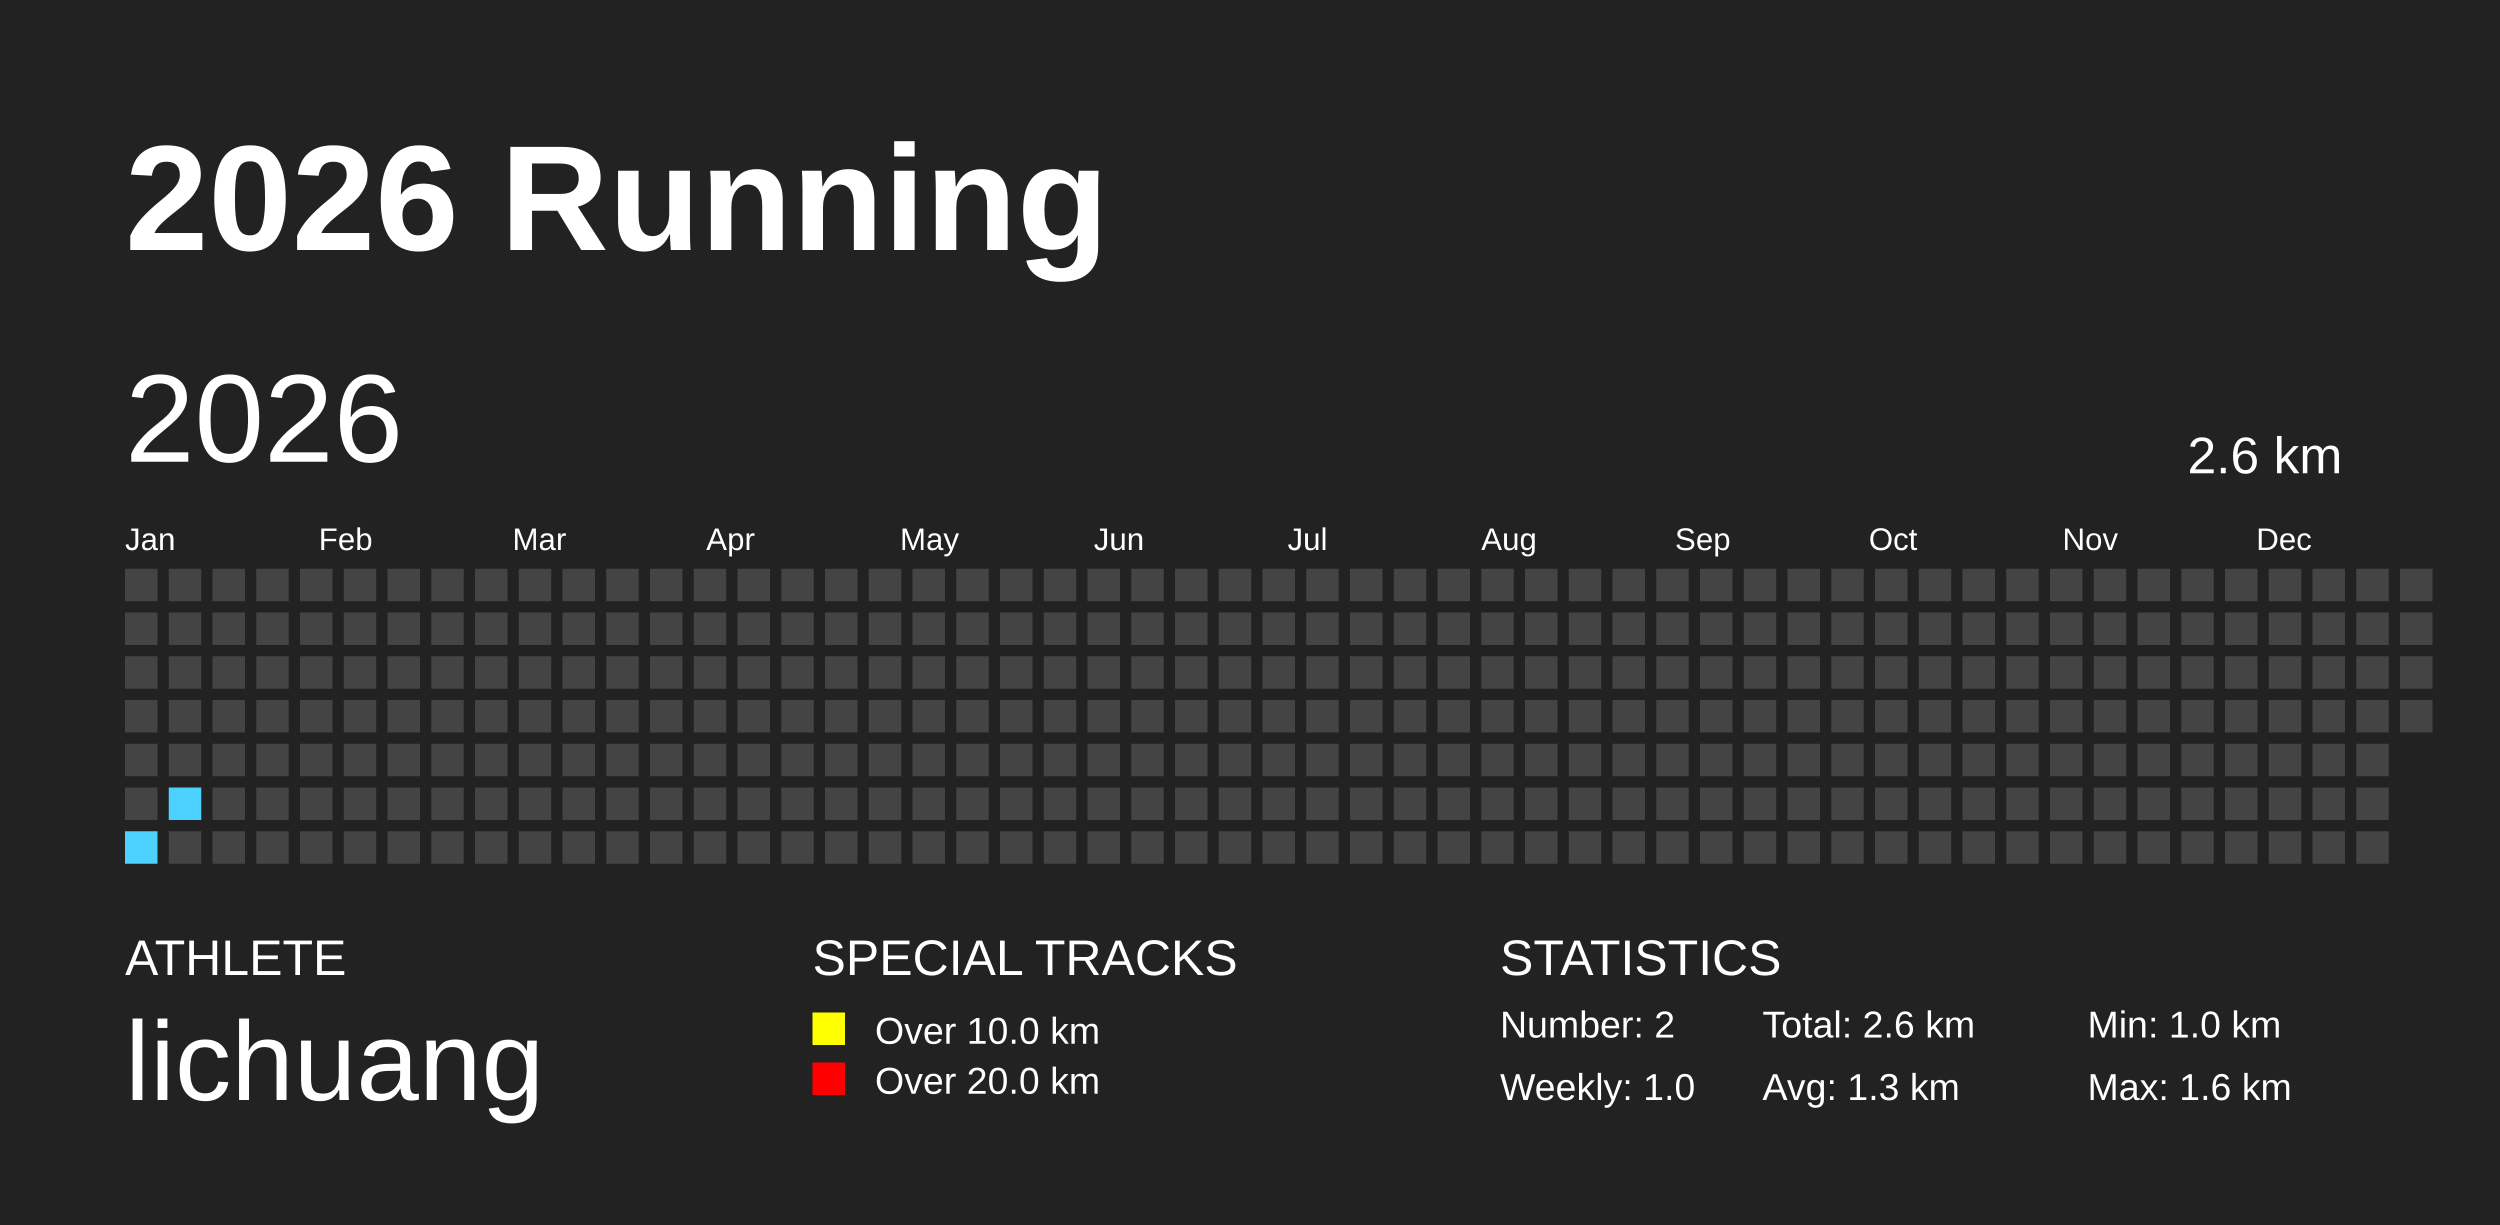
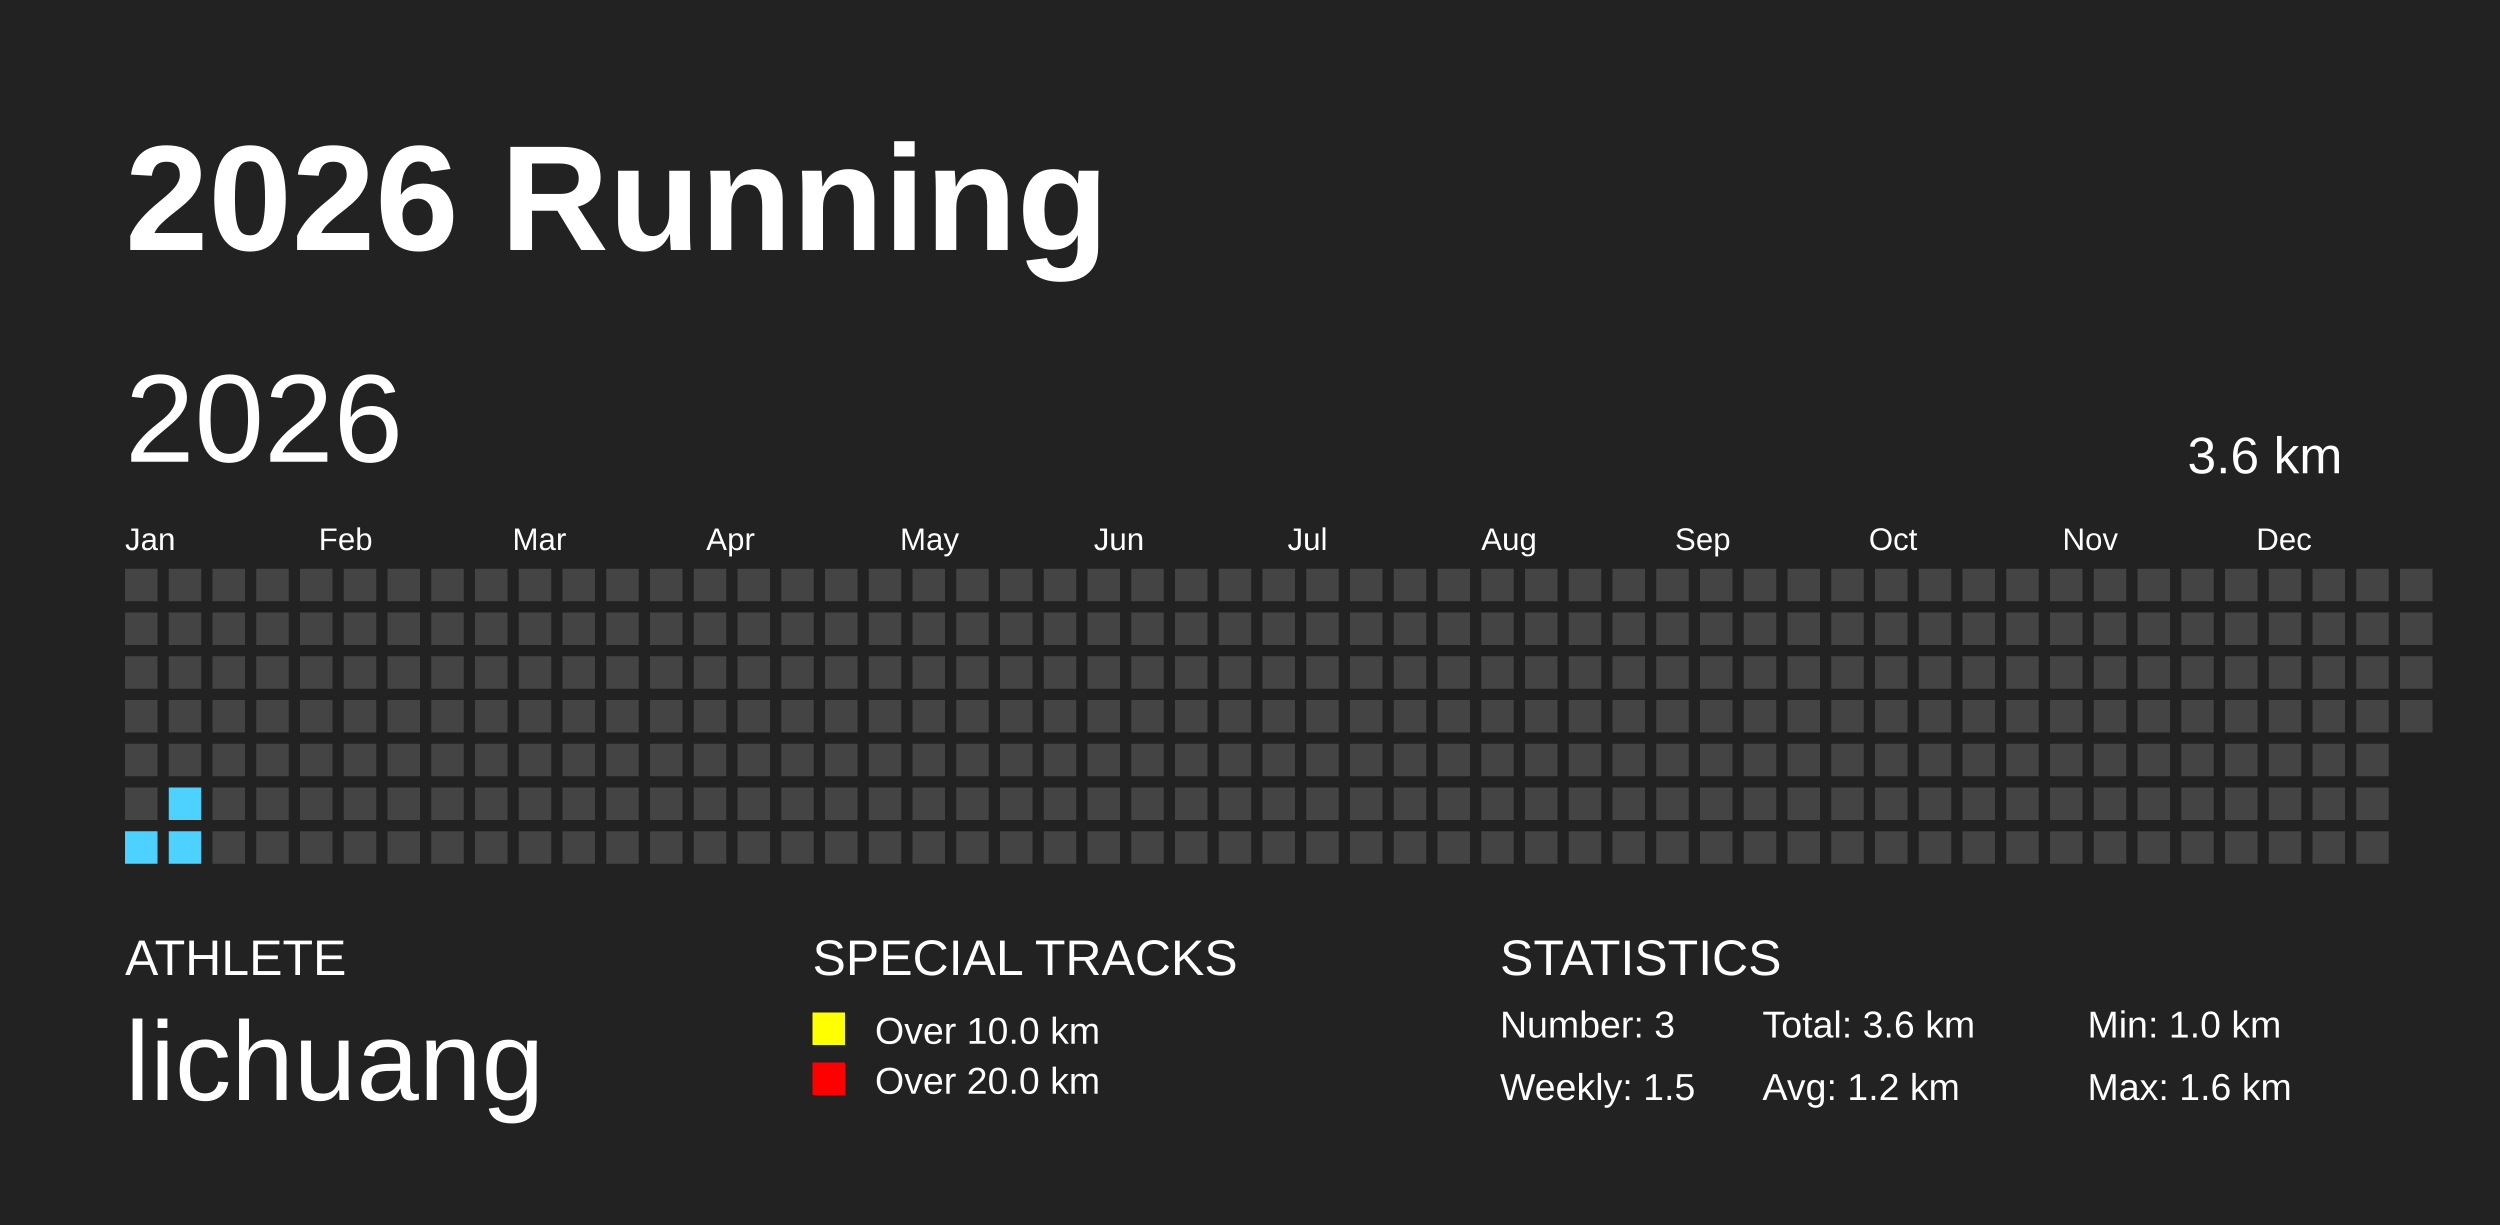
<svg xmlns="http://www.w3.org/2000/svg" baseProfile="full" height="98mm" version="1.1" viewBox="0,0,200,98" width="200mm">
  <defs />
  <rect fill="#222222" height="98" width="200" x="0" y="0" />
  <text fill="#FFFFFF" style="font-size:12px; font-family:Arial; font-weight:bold;" x="10" y="20">2026 Running</text>
  <text fill="#FFFFFF" style="font-size:4px; font-family:Arial" x="10" y="78">ATHLETE</text>
  <text fill="#FFFFFF" style="font-size:9px; font-family:Arial" x="10" y="88">lichuang</text>
  <text fill="#FFFFFF" style="font-size:4px; font-family:Arial" x="65" y="78">SPECIAL TRACKS</text>
  <rect fill="yellow" height="2.6" width="2.6" x="65" y="81" />
  <text fill="#FFFFFF" style="font-size:3px; font-family:Arial" x="70" y="83.5">Over 10.0 km</text>
  <rect fill="red" height="2.6" width="2.6" x="65" y="85" />
  <text fill="#FFFFFF" style="font-size:3px; font-family:Arial" x="70" y="87.5">Over 20.0 km</text>
  <text fill="#FFFFFF" style="font-size:4px; font-family:Arial" x="120" y="78">STATISTICS</text>
-   <text fill="#FFFFFF" style="font-size:3px; font-family:Arial" x="120" y="83">Number: 2</text>
-   <text fill="#FFFFFF" style="font-size:3px; font-family:Arial" x="120" y="88">Weekly: 1.0</text>
-   <text fill="#FFFFFF" style="font-size:3px; font-family:Arial" x="141" y="83">Total: 2.6 km</text>
-   <text fill="#FFFFFF" style="font-size:3px; font-family:Arial" x="141" y="88">Avg: 1.3 km</text>
+   <text fill="#FFFFFF" style="font-size:3px; font-family:Arial" x="120" y="83">Number: 3</text>
+   <text fill="#FFFFFF" style="font-size:3px; font-family:Arial" x="120" y="88">Weekly: 1.5</text>
+   <text fill="#FFFFFF" style="font-size:3px; font-family:Arial" x="141" y="83">Total: 3.6 km</text>
+   <text fill="#FFFFFF" style="font-size:3px; font-family:Arial" x="141" y="88">Avg: 1.2 km</text>
  <text fill="#FFFFFF" style="font-size:3px; font-family:Arial" x="167" y="83">Min: 1.0 km</text>
  <text fill="#FFFFFF" style="font-size:3px; font-family:Arial" x="167" y="88">Max: 1.6 km</text>
  <text dominant-baseline="hanging" fill="#FFFFFF" style="font-size:10.0px; font-family:Arial;" x="10" y="30">2026</text>
-   <text dominant-baseline="hanging" fill="#FFFFFF" style="font-size:4.125px; font-family:Arial;" x="175" y="35">2.6 km</text>
+   <text dominant-baseline="hanging" fill="#FFFFFF" style="font-size:4.125px; font-family:Arial;" x="175" y="35">3.6 km</text>
  <text fill="#FFFFFF" style="font-size:2.5px; font-family:Arial" x="10.0" y="44">Jan</text>
  <text fill="#FFFFFF" style="font-size:2.5px; font-family:Arial" x="25.5" y="44">Feb</text>
  <text fill="#FFFFFF" style="font-size:2.5px; font-family:Arial" x="41.0" y="44">Mar</text>
  <text fill="#FFFFFF" style="font-size:2.5px; font-family:Arial" x="56.5" y="44">Apr</text>
  <text fill="#FFFFFF" style="font-size:2.5px; font-family:Arial" x="72.0" y="44">May</text>
  <text fill="#FFFFFF" style="font-size:2.5px; font-family:Arial" x="87.5" y="44">Jun</text>
  <text fill="#FFFFFF" style="font-size:2.5px; font-family:Arial" x="103.0" y="44">Jul</text>
  <text fill="#FFFFFF" style="font-size:2.5px; font-family:Arial" x="118.5" y="44">Aug</text>
  <text fill="#FFFFFF" style="font-size:2.5px; font-family:Arial" x="134.0" y="44">Sep</text>
  <text fill="#FFFFFF" style="font-size:2.5px; font-family:Arial" x="149.5" y="44">Oct</text>
  <text fill="#FFFFFF" style="font-size:2.5px; font-family:Arial" x="165.0" y="44">Nov</text>
  <text fill="#FFFFFF" style="font-size:2.5px; font-family:Arial" x="180.5" y="44">Dec</text>
  <rect fill="#444444" height="2.6" width="2.6" x="10.0" y="45.5" />
  <rect fill="#444444" height="2.6" width="2.6" x="10.0" y="49.0" />
  <rect fill="#444444" height="2.6" width="2.6" x="10.0" y="52.5" />
  <rect fill="#444444" height="2.6" width="2.6" x="10.0" y="56.0" />
  <rect fill="#444444" height="2.6" width="2.6" x="10.0" y="59.5" />
  <rect fill="#444444" height="2.6" width="2.6" x="10.0" y="63.0" />
  <rect fill="#4dd2ff" height="2.6" width="2.6" x="10.0" y="66.5" />
  <rect fill="#444444" height="2.6" width="2.6" x="13.5" y="45.5" />
  <rect fill="#444444" height="2.6" width="2.6" x="13.5" y="49.0" />
  <rect fill="#444444" height="2.6" width="2.6" x="13.5" y="52.5" />
  <rect fill="#444444" height="2.6" width="2.6" x="13.5" y="56.0" />
  <rect fill="#444444" height="2.6" width="2.6" x="13.5" y="59.5" />
  <rect fill="#4dd2ff" height="2.6" width="2.6" x="13.5" y="63.0" />
-   <rect fill="#444444" height="2.6" width="2.6" x="13.5" y="66.5" />
+   <rect fill="#4dd2ff" height="2.6" width="2.6" x="13.5" y="66.5" />
  <rect fill="#444444" height="2.6" width="2.6" x="17.0" y="45.5" />
  <rect fill="#444444" height="2.6" width="2.6" x="17.0" y="49.0" />
  <rect fill="#444444" height="2.6" width="2.6" x="17.0" y="52.5" />
  <rect fill="#444444" height="2.6" width="2.6" x="17.0" y="56.0" />
  <rect fill="#444444" height="2.6" width="2.6" x="17.0" y="59.5" />
  <rect fill="#444444" height="2.6" width="2.6" x="17.0" y="63.0" />
  <rect fill="#444444" height="2.6" width="2.6" x="17.0" y="66.5" />
  <rect fill="#444444" height="2.6" width="2.6" x="20.5" y="45.5" />
  <rect fill="#444444" height="2.6" width="2.6" x="20.5" y="49.0" />
  <rect fill="#444444" height="2.6" width="2.6" x="20.5" y="52.5" />
  <rect fill="#444444" height="2.6" width="2.6" x="20.5" y="56.0" />
  <rect fill="#444444" height="2.6" width="2.6" x="20.5" y="59.5" />
  <rect fill="#444444" height="2.6" width="2.6" x="20.5" y="63.0" />
  <rect fill="#444444" height="2.6" width="2.6" x="20.5" y="66.5" />
  <rect fill="#444444" height="2.6" width="2.6" x="24.0" y="45.5" />
  <rect fill="#444444" height="2.6" width="2.6" x="24.0" y="49.0" />
  <rect fill="#444444" height="2.6" width="2.6" x="24.0" y="52.5" />
  <rect fill="#444444" height="2.6" width="2.6" x="24.0" y="56.0" />
  <rect fill="#444444" height="2.6" width="2.6" x="24.0" y="59.5" />
  <rect fill="#444444" height="2.6" width="2.6" x="24.0" y="63.0" />
  <rect fill="#444444" height="2.6" width="2.6" x="24.0" y="66.5" />
  <rect fill="#444444" height="2.6" width="2.6" x="27.5" y="45.5" />
  <rect fill="#444444" height="2.6" width="2.6" x="27.5" y="49.0" />
  <rect fill="#444444" height="2.6" width="2.6" x="27.5" y="52.5" />
  <rect fill="#444444" height="2.6" width="2.6" x="27.5" y="56.0" />
  <rect fill="#444444" height="2.6" width="2.6" x="27.5" y="59.5" />
  <rect fill="#444444" height="2.6" width="2.6" x="27.5" y="63.0" />
  <rect fill="#444444" height="2.6" width="2.6" x="27.5" y="66.5" />
  <rect fill="#444444" height="2.6" width="2.6" x="31.0" y="45.5" />
  <rect fill="#444444" height="2.6" width="2.6" x="31.0" y="49.0" />
  <rect fill="#444444" height="2.6" width="2.6" x="31.0" y="52.5" />
  <rect fill="#444444" height="2.6" width="2.6" x="31.0" y="56.0" />
  <rect fill="#444444" height="2.6" width="2.6" x="31.0" y="59.5" />
  <rect fill="#444444" height="2.6" width="2.6" x="31.0" y="63.0" />
  <rect fill="#444444" height="2.6" width="2.6" x="31.0" y="66.5" />
  <rect fill="#444444" height="2.6" width="2.6" x="34.5" y="45.5" />
  <rect fill="#444444" height="2.6" width="2.6" x="34.5" y="49.0" />
  <rect fill="#444444" height="2.6" width="2.6" x="34.5" y="52.5" />
  <rect fill="#444444" height="2.6" width="2.6" x="34.5" y="56.0" />
  <rect fill="#444444" height="2.6" width="2.6" x="34.5" y="59.5" />
  <rect fill="#444444" height="2.6" width="2.6" x="34.5" y="63.0" />
  <rect fill="#444444" height="2.6" width="2.6" x="34.5" y="66.5" />
  <rect fill="#444444" height="2.6" width="2.6" x="38.0" y="45.5" />
  <rect fill="#444444" height="2.6" width="2.6" x="38.0" y="49.0" />
  <rect fill="#444444" height="2.6" width="2.6" x="38.0" y="52.5" />
  <rect fill="#444444" height="2.6" width="2.6" x="38.0" y="56.0" />
  <rect fill="#444444" height="2.6" width="2.6" x="38.0" y="59.5" />
  <rect fill="#444444" height="2.6" width="2.6" x="38.0" y="63.0" />
  <rect fill="#444444" height="2.6" width="2.6" x="38.0" y="66.5" />
  <rect fill="#444444" height="2.6" width="2.6" x="41.5" y="45.5" />
  <rect fill="#444444" height="2.6" width="2.6" x="41.5" y="49.0" />
  <rect fill="#444444" height="2.6" width="2.6" x="41.5" y="52.5" />
  <rect fill="#444444" height="2.6" width="2.6" x="41.5" y="56.0" />
  <rect fill="#444444" height="2.6" width="2.6" x="41.5" y="59.5" />
  <rect fill="#444444" height="2.6" width="2.6" x="41.5" y="63.0" />
  <rect fill="#444444" height="2.6" width="2.6" x="41.5" y="66.5" />
  <rect fill="#444444" height="2.6" width="2.6" x="45.0" y="45.5" />
  <rect fill="#444444" height="2.6" width="2.6" x="45.0" y="49.0" />
  <rect fill="#444444" height="2.6" width="2.6" x="45.0" y="52.5" />
  <rect fill="#444444" height="2.6" width="2.6" x="45.0" y="56.0" />
  <rect fill="#444444" height="2.6" width="2.6" x="45.0" y="59.5" />
  <rect fill="#444444" height="2.6" width="2.6" x="45.0" y="63.0" />
  <rect fill="#444444" height="2.6" width="2.6" x="45.0" y="66.5" />
  <rect fill="#444444" height="2.6" width="2.6" x="48.5" y="45.5" />
  <rect fill="#444444" height="2.6" width="2.6" x="48.5" y="49.0" />
  <rect fill="#444444" height="2.6" width="2.6" x="48.5" y="52.5" />
  <rect fill="#444444" height="2.6" width="2.6" x="48.5" y="56.0" />
  <rect fill="#444444" height="2.6" width="2.6" x="48.5" y="59.5" />
  <rect fill="#444444" height="2.6" width="2.6" x="48.5" y="63.0" />
  <rect fill="#444444" height="2.6" width="2.6" x="48.5" y="66.5" />
  <rect fill="#444444" height="2.6" width="2.6" x="52.0" y="45.5" />
  <rect fill="#444444" height="2.6" width="2.6" x="52.0" y="49.0" />
  <rect fill="#444444" height="2.6" width="2.6" x="52.0" y="52.5" />
  <rect fill="#444444" height="2.6" width="2.6" x="52.0" y="56.0" />
  <rect fill="#444444" height="2.6" width="2.6" x="52.0" y="59.5" />
  <rect fill="#444444" height="2.6" width="2.6" x="52.0" y="63.0" />
  <rect fill="#444444" height="2.6" width="2.6" x="52.0" y="66.5" />
  <rect fill="#444444" height="2.6" width="2.6" x="55.5" y="45.5" />
  <rect fill="#444444" height="2.6" width="2.6" x="55.5" y="49.0" />
  <rect fill="#444444" height="2.6" width="2.6" x="55.5" y="52.5" />
  <rect fill="#444444" height="2.6" width="2.6" x="55.5" y="56.0" />
  <rect fill="#444444" height="2.6" width="2.6" x="55.5" y="59.5" />
  <rect fill="#444444" height="2.6" width="2.6" x="55.5" y="63.0" />
  <rect fill="#444444" height="2.6" width="2.6" x="55.5" y="66.5" />
  <rect fill="#444444" height="2.6" width="2.6" x="59.0" y="45.5" />
  <rect fill="#444444" height="2.6" width="2.6" x="59.0" y="49.0" />
  <rect fill="#444444" height="2.6" width="2.6" x="59.0" y="52.5" />
  <rect fill="#444444" height="2.6" width="2.6" x="59.0" y="56.0" />
  <rect fill="#444444" height="2.6" width="2.6" x="59.0" y="59.5" />
  <rect fill="#444444" height="2.6" width="2.6" x="59.0" y="63.0" />
  <rect fill="#444444" height="2.6" width="2.6" x="59.0" y="66.5" />
  <rect fill="#444444" height="2.6" width="2.6" x="62.5" y="45.5" />
  <rect fill="#444444" height="2.6" width="2.6" x="62.5" y="49.0" />
  <rect fill="#444444" height="2.6" width="2.6" x="62.5" y="52.5" />
  <rect fill="#444444" height="2.6" width="2.6" x="62.5" y="56.0" />
  <rect fill="#444444" height="2.6" width="2.6" x="62.5" y="59.5" />
  <rect fill="#444444" height="2.6" width="2.6" x="62.5" y="63.0" />
  <rect fill="#444444" height="2.6" width="2.6" x="62.5" y="66.5" />
  <rect fill="#444444" height="2.6" width="2.6" x="66.0" y="45.5" />
  <rect fill="#444444" height="2.6" width="2.6" x="66.0" y="49.0" />
  <rect fill="#444444" height="2.6" width="2.6" x="66.0" y="52.5" />
  <rect fill="#444444" height="2.6" width="2.6" x="66.0" y="56.0" />
  <rect fill="#444444" height="2.6" width="2.6" x="66.0" y="59.5" />
  <rect fill="#444444" height="2.6" width="2.6" x="66.0" y="63.0" />
  <rect fill="#444444" height="2.6" width="2.6" x="66.0" y="66.5" />
  <rect fill="#444444" height="2.6" width="2.6" x="69.5" y="45.5" />
  <rect fill="#444444" height="2.6" width="2.6" x="69.5" y="49.0" />
  <rect fill="#444444" height="2.6" width="2.6" x="69.5" y="52.5" />
  <rect fill="#444444" height="2.6" width="2.6" x="69.5" y="56.0" />
  <rect fill="#444444" height="2.6" width="2.6" x="69.5" y="59.5" />
  <rect fill="#444444" height="2.6" width="2.6" x="69.5" y="63.0" />
  <rect fill="#444444" height="2.6" width="2.6" x="69.5" y="66.5" />
  <rect fill="#444444" height="2.6" width="2.6" x="73.0" y="45.5" />
  <rect fill="#444444" height="2.6" width="2.6" x="73.0" y="49.0" />
  <rect fill="#444444" height="2.6" width="2.6" x="73.0" y="52.5" />
  <rect fill="#444444" height="2.6" width="2.6" x="73.0" y="56.0" />
  <rect fill="#444444" height="2.6" width="2.6" x="73.0" y="59.5" />
  <rect fill="#444444" height="2.6" width="2.6" x="73.0" y="63.0" />
  <rect fill="#444444" height="2.6" width="2.6" x="73.0" y="66.5" />
  <rect fill="#444444" height="2.6" width="2.6" x="76.5" y="45.5" />
  <rect fill="#444444" height="2.6" width="2.6" x="76.5" y="49.0" />
  <rect fill="#444444" height="2.6" width="2.6" x="76.5" y="52.5" />
  <rect fill="#444444" height="2.6" width="2.6" x="76.5" y="56.0" />
  <rect fill="#444444" height="2.6" width="2.6" x="76.5" y="59.5" />
  <rect fill="#444444" height="2.6" width="2.6" x="76.5" y="63.0" />
  <rect fill="#444444" height="2.6" width="2.6" x="76.5" y="66.5" />
  <rect fill="#444444" height="2.6" width="2.6" x="80.0" y="45.5" />
  <rect fill="#444444" height="2.6" width="2.6" x="80.0" y="49.0" />
  <rect fill="#444444" height="2.6" width="2.6" x="80.0" y="52.5" />
  <rect fill="#444444" height="2.6" width="2.6" x="80.0" y="56.0" />
  <rect fill="#444444" height="2.6" width="2.6" x="80.0" y="59.5" />
  <rect fill="#444444" height="2.6" width="2.6" x="80.0" y="63.0" />
  <rect fill="#444444" height="2.6" width="2.6" x="80.0" y="66.5" />
  <rect fill="#444444" height="2.6" width="2.6" x="83.5" y="45.5" />
  <rect fill="#444444" height="2.6" width="2.6" x="83.5" y="49.0" />
  <rect fill="#444444" height="2.6" width="2.6" x="83.5" y="52.5" />
  <rect fill="#444444" height="2.6" width="2.6" x="83.5" y="56.0" />
  <rect fill="#444444" height="2.6" width="2.6" x="83.5" y="59.5" />
  <rect fill="#444444" height="2.6" width="2.6" x="83.5" y="63.0" />
  <rect fill="#444444" height="2.6" width="2.6" x="83.5" y="66.5" />
  <rect fill="#444444" height="2.6" width="2.6" x="87.0" y="45.5" />
  <rect fill="#444444" height="2.6" width="2.6" x="87.0" y="49.0" />
  <rect fill="#444444" height="2.6" width="2.6" x="87.0" y="52.5" />
  <rect fill="#444444" height="2.6" width="2.6" x="87.0" y="56.0" />
  <rect fill="#444444" height="2.6" width="2.6" x="87.0" y="59.5" />
  <rect fill="#444444" height="2.6" width="2.6" x="87.0" y="63.0" />
  <rect fill="#444444" height="2.6" width="2.6" x="87.0" y="66.5" />
  <rect fill="#444444" height="2.6" width="2.6" x="90.5" y="45.5" />
  <rect fill="#444444" height="2.6" width="2.6" x="90.5" y="49.0" />
  <rect fill="#444444" height="2.6" width="2.6" x="90.5" y="52.5" />
  <rect fill="#444444" height="2.6" width="2.6" x="90.5" y="56.0" />
  <rect fill="#444444" height="2.6" width="2.6" x="90.5" y="59.5" />
  <rect fill="#444444" height="2.6" width="2.6" x="90.5" y="63.0" />
  <rect fill="#444444" height="2.6" width="2.6" x="90.5" y="66.5" />
  <rect fill="#444444" height="2.6" width="2.6" x="94.0" y="45.5" />
  <rect fill="#444444" height="2.6" width="2.6" x="94.0" y="49.0" />
  <rect fill="#444444" height="2.6" width="2.6" x="94.0" y="52.5" />
  <rect fill="#444444" height="2.6" width="2.6" x="94.0" y="56.0" />
  <rect fill="#444444" height="2.6" width="2.6" x="94.0" y="59.5" />
  <rect fill="#444444" height="2.6" width="2.6" x="94.0" y="63.0" />
  <rect fill="#444444" height="2.6" width="2.6" x="94.0" y="66.5" />
  <rect fill="#444444" height="2.6" width="2.6" x="97.5" y="45.5" />
  <rect fill="#444444" height="2.6" width="2.6" x="97.5" y="49.0" />
  <rect fill="#444444" height="2.6" width="2.6" x="97.5" y="52.5" />
  <rect fill="#444444" height="2.6" width="2.6" x="97.5" y="56.0" />
  <rect fill="#444444" height="2.6" width="2.6" x="97.5" y="59.5" />
  <rect fill="#444444" height="2.6" width="2.6" x="97.5" y="63.0" />
  <rect fill="#444444" height="2.6" width="2.6" x="97.5" y="66.5" />
  <rect fill="#444444" height="2.6" width="2.6" x="101.0" y="45.5" />
  <rect fill="#444444" height="2.6" width="2.6" x="101.0" y="49.0" />
  <rect fill="#444444" height="2.6" width="2.6" x="101.0" y="52.5" />
  <rect fill="#444444" height="2.6" width="2.6" x="101.0" y="56.0" />
  <rect fill="#444444" height="2.6" width="2.6" x="101.0" y="59.5" />
  <rect fill="#444444" height="2.6" width="2.6" x="101.0" y="63.0" />
  <rect fill="#444444" height="2.6" width="2.6" x="101.0" y="66.5" />
  <rect fill="#444444" height="2.6" width="2.6" x="104.5" y="45.5" />
  <rect fill="#444444" height="2.6" width="2.6" x="104.5" y="49.0" />
  <rect fill="#444444" height="2.6" width="2.6" x="104.5" y="52.5" />
  <rect fill="#444444" height="2.6" width="2.6" x="104.5" y="56.0" />
  <rect fill="#444444" height="2.6" width="2.6" x="104.5" y="59.5" />
  <rect fill="#444444" height="2.6" width="2.6" x="104.5" y="63.0" />
  <rect fill="#444444" height="2.6" width="2.6" x="104.5" y="66.5" />
  <rect fill="#444444" height="2.6" width="2.6" x="108.0" y="45.5" />
  <rect fill="#444444" height="2.6" width="2.6" x="108.0" y="49.0" />
  <rect fill="#444444" height="2.6" width="2.6" x="108.0" y="52.5" />
  <rect fill="#444444" height="2.6" width="2.6" x="108.0" y="56.0" />
  <rect fill="#444444" height="2.6" width="2.6" x="108.0" y="59.5" />
  <rect fill="#444444" height="2.6" width="2.6" x="108.0" y="63.0" />
  <rect fill="#444444" height="2.6" width="2.6" x="108.0" y="66.5" />
  <rect fill="#444444" height="2.6" width="2.6" x="111.5" y="45.5" />
  <rect fill="#444444" height="2.6" width="2.6" x="111.5" y="49.0" />
  <rect fill="#444444" height="2.6" width="2.6" x="111.5" y="52.5" />
  <rect fill="#444444" height="2.6" width="2.6" x="111.5" y="56.0" />
  <rect fill="#444444" height="2.6" width="2.6" x="111.5" y="59.5" />
  <rect fill="#444444" height="2.6" width="2.6" x="111.5" y="63.0" />
  <rect fill="#444444" height="2.6" width="2.6" x="111.5" y="66.5" />
  <rect fill="#444444" height="2.6" width="2.6" x="115.0" y="45.5" />
  <rect fill="#444444" height="2.6" width="2.6" x="115.0" y="49.0" />
  <rect fill="#444444" height="2.6" width="2.6" x="115.0" y="52.5" />
  <rect fill="#444444" height="2.6" width="2.6" x="115.0" y="56.0" />
  <rect fill="#444444" height="2.6" width="2.6" x="115.0" y="59.5" />
  <rect fill="#444444" height="2.6" width="2.6" x="115.0" y="63.0" />
  <rect fill="#444444" height="2.6" width="2.6" x="115.0" y="66.5" />
  <rect fill="#444444" height="2.6" width="2.6" x="118.5" y="45.5" />
  <rect fill="#444444" height="2.6" width="2.6" x="118.5" y="49.0" />
  <rect fill="#444444" height="2.6" width="2.6" x="118.5" y="52.5" />
  <rect fill="#444444" height="2.6" width="2.6" x="118.5" y="56.0" />
  <rect fill="#444444" height="2.6" width="2.6" x="118.5" y="59.5" />
  <rect fill="#444444" height="2.6" width="2.6" x="118.5" y="63.0" />
  <rect fill="#444444" height="2.6" width="2.6" x="118.5" y="66.5" />
  <rect fill="#444444" height="2.6" width="2.6" x="122.0" y="45.5" />
  <rect fill="#444444" height="2.6" width="2.6" x="122.0" y="49.0" />
  <rect fill="#444444" height="2.6" width="2.6" x="122.0" y="52.5" />
  <rect fill="#444444" height="2.6" width="2.6" x="122.0" y="56.0" />
  <rect fill="#444444" height="2.6" width="2.6" x="122.0" y="59.5" />
  <rect fill="#444444" height="2.6" width="2.6" x="122.0" y="63.0" />
  <rect fill="#444444" height="2.6" width="2.6" x="122.0" y="66.5" />
  <rect fill="#444444" height="2.6" width="2.6" x="125.5" y="45.5" />
  <rect fill="#444444" height="2.6" width="2.6" x="125.5" y="49.0" />
  <rect fill="#444444" height="2.6" width="2.6" x="125.5" y="52.5" />
  <rect fill="#444444" height="2.6" width="2.6" x="125.5" y="56.0" />
  <rect fill="#444444" height="2.6" width="2.6" x="125.5" y="59.5" />
  <rect fill="#444444" height="2.6" width="2.6" x="125.5" y="63.0" />
  <rect fill="#444444" height="2.6" width="2.6" x="125.5" y="66.5" />
  <rect fill="#444444" height="2.6" width="2.6" x="129.0" y="45.5" />
  <rect fill="#444444" height="2.6" width="2.6" x="129.0" y="49.0" />
  <rect fill="#444444" height="2.6" width="2.6" x="129.0" y="52.5" />
  <rect fill="#444444" height="2.6" width="2.6" x="129.0" y="56.0" />
  <rect fill="#444444" height="2.6" width="2.6" x="129.0" y="59.5" />
  <rect fill="#444444" height="2.6" width="2.6" x="129.0" y="63.0" />
  <rect fill="#444444" height="2.6" width="2.6" x="129.0" y="66.5" />
  <rect fill="#444444" height="2.6" width="2.6" x="132.5" y="45.5" />
  <rect fill="#444444" height="2.6" width="2.6" x="132.5" y="49.0" />
  <rect fill="#444444" height="2.6" width="2.6" x="132.5" y="52.5" />
  <rect fill="#444444" height="2.6" width="2.6" x="132.5" y="56.0" />
  <rect fill="#444444" height="2.6" width="2.6" x="132.5" y="59.5" />
  <rect fill="#444444" height="2.6" width="2.6" x="132.5" y="63.0" />
  <rect fill="#444444" height="2.6" width="2.6" x="132.5" y="66.5" />
  <rect fill="#444444" height="2.6" width="2.6" x="136.0" y="45.5" />
  <rect fill="#444444" height="2.6" width="2.6" x="136.0" y="49.0" />
  <rect fill="#444444" height="2.6" width="2.6" x="136.0" y="52.5" />
  <rect fill="#444444" height="2.6" width="2.6" x="136.0" y="56.0" />
  <rect fill="#444444" height="2.6" width="2.6" x="136.0" y="59.5" />
  <rect fill="#444444" height="2.6" width="2.6" x="136.0" y="63.0" />
  <rect fill="#444444" height="2.6" width="2.6" x="136.0" y="66.5" />
  <rect fill="#444444" height="2.6" width="2.6" x="139.5" y="45.5" />
  <rect fill="#444444" height="2.6" width="2.6" x="139.5" y="49.0" />
  <rect fill="#444444" height="2.6" width="2.6" x="139.5" y="52.5" />
  <rect fill="#444444" height="2.6" width="2.6" x="139.5" y="56.0" />
  <rect fill="#444444" height="2.6" width="2.6" x="139.5" y="59.5" />
  <rect fill="#444444" height="2.6" width="2.6" x="139.5" y="63.0" />
  <rect fill="#444444" height="2.6" width="2.6" x="139.5" y="66.5" />
  <rect fill="#444444" height="2.6" width="2.6" x="143.0" y="45.5" />
  <rect fill="#444444" height="2.6" width="2.6" x="143.0" y="49.0" />
  <rect fill="#444444" height="2.6" width="2.6" x="143.0" y="52.5" />
  <rect fill="#444444" height="2.6" width="2.6" x="143.0" y="56.0" />
  <rect fill="#444444" height="2.6" width="2.6" x="143.0" y="59.5" />
  <rect fill="#444444" height="2.6" width="2.6" x="143.0" y="63.0" />
  <rect fill="#444444" height="2.6" width="2.6" x="143.0" y="66.5" />
  <rect fill="#444444" height="2.6" width="2.6" x="146.5" y="45.5" />
  <rect fill="#444444" height="2.6" width="2.6" x="146.5" y="49.0" />
  <rect fill="#444444" height="2.6" width="2.6" x="146.5" y="52.5" />
  <rect fill="#444444" height="2.6" width="2.6" x="146.5" y="56.0" />
  <rect fill="#444444" height="2.6" width="2.6" x="146.5" y="59.5" />
  <rect fill="#444444" height="2.6" width="2.6" x="146.5" y="63.0" />
  <rect fill="#444444" height="2.6" width="2.6" x="146.5" y="66.5" />
  <rect fill="#444444" height="2.6" width="2.6" x="150.0" y="45.5" />
  <rect fill="#444444" height="2.6" width="2.6" x="150.0" y="49.0" />
  <rect fill="#444444" height="2.6" width="2.6" x="150.0" y="52.5" />
  <rect fill="#444444" height="2.6" width="2.6" x="150.0" y="56.0" />
  <rect fill="#444444" height="2.6" width="2.6" x="150.0" y="59.5" />
  <rect fill="#444444" height="2.6" width="2.6" x="150.0" y="63.0" />
  <rect fill="#444444" height="2.6" width="2.6" x="150.0" y="66.5" />
  <rect fill="#444444" height="2.6" width="2.6" x="153.5" y="45.5" />
  <rect fill="#444444" height="2.6" width="2.6" x="153.5" y="49.0" />
  <rect fill="#444444" height="2.6" width="2.6" x="153.5" y="52.5" />
  <rect fill="#444444" height="2.6" width="2.6" x="153.5" y="56.0" />
  <rect fill="#444444" height="2.6" width="2.6" x="153.5" y="59.5" />
  <rect fill="#444444" height="2.6" width="2.6" x="153.5" y="63.0" />
  <rect fill="#444444" height="2.6" width="2.6" x="153.5" y="66.5" />
  <rect fill="#444444" height="2.6" width="2.6" x="157.0" y="45.5" />
  <rect fill="#444444" height="2.6" width="2.6" x="157.0" y="49.0" />
  <rect fill="#444444" height="2.6" width="2.6" x="157.0" y="52.5" />
  <rect fill="#444444" height="2.6" width="2.6" x="157.0" y="56.0" />
  <rect fill="#444444" height="2.6" width="2.6" x="157.0" y="59.5" />
  <rect fill="#444444" height="2.6" width="2.6" x="157.0" y="63.0" />
  <rect fill="#444444" height="2.6" width="2.6" x="157.0" y="66.5" />
  <rect fill="#444444" height="2.6" width="2.6" x="160.5" y="45.5" />
  <rect fill="#444444" height="2.6" width="2.6" x="160.5" y="49.0" />
  <rect fill="#444444" height="2.6" width="2.6" x="160.5" y="52.5" />
  <rect fill="#444444" height="2.6" width="2.6" x="160.5" y="56.0" />
  <rect fill="#444444" height="2.6" width="2.6" x="160.5" y="59.5" />
  <rect fill="#444444" height="2.6" width="2.6" x="160.5" y="63.0" />
  <rect fill="#444444" height="2.6" width="2.6" x="160.5" y="66.5" />
  <rect fill="#444444" height="2.6" width="2.6" x="164.0" y="45.5" />
  <rect fill="#444444" height="2.6" width="2.6" x="164.0" y="49.0" />
  <rect fill="#444444" height="2.6" width="2.6" x="164.0" y="52.5" />
  <rect fill="#444444" height="2.6" width="2.6" x="164.0" y="56.0" />
  <rect fill="#444444" height="2.6" width="2.6" x="164.0" y="59.5" />
  <rect fill="#444444" height="2.6" width="2.6" x="164.0" y="63.0" />
  <rect fill="#444444" height="2.6" width="2.6" x="164.0" y="66.5" />
  <rect fill="#444444" height="2.6" width="2.6" x="167.5" y="45.5" />
  <rect fill="#444444" height="2.6" width="2.6" x="167.5" y="49.0" />
  <rect fill="#444444" height="2.6" width="2.6" x="167.5" y="52.5" />
  <rect fill="#444444" height="2.6" width="2.6" x="167.5" y="56.0" />
  <rect fill="#444444" height="2.6" width="2.6" x="167.5" y="59.5" />
  <rect fill="#444444" height="2.6" width="2.6" x="167.5" y="63.0" />
  <rect fill="#444444" height="2.6" width="2.6" x="167.5" y="66.5" />
  <rect fill="#444444" height="2.6" width="2.6" x="171.0" y="45.5" />
  <rect fill="#444444" height="2.6" width="2.6" x="171.0" y="49.0" />
  <rect fill="#444444" height="2.6" width="2.6" x="171.0" y="52.5" />
  <rect fill="#444444" height="2.6" width="2.6" x="171.0" y="56.0" />
  <rect fill="#444444" height="2.6" width="2.6" x="171.0" y="59.5" />
  <rect fill="#444444" height="2.6" width="2.6" x="171.0" y="63.0" />
  <rect fill="#444444" height="2.6" width="2.6" x="171.0" y="66.5" />
  <rect fill="#444444" height="2.6" width="2.6" x="174.5" y="45.5" />
  <rect fill="#444444" height="2.6" width="2.6" x="174.5" y="49.0" />
  <rect fill="#444444" height="2.6" width="2.6" x="174.5" y="52.5" />
  <rect fill="#444444" height="2.6" width="2.6" x="174.5" y="56.0" />
  <rect fill="#444444" height="2.6" width="2.6" x="174.5" y="59.5" />
  <rect fill="#444444" height="2.6" width="2.6" x="174.5" y="63.0" />
  <rect fill="#444444" height="2.6" width="2.6" x="174.5" y="66.5" />
  <rect fill="#444444" height="2.6" width="2.6" x="178.0" y="45.5" />
  <rect fill="#444444" height="2.6" width="2.6" x="178.0" y="49.0" />
  <rect fill="#444444" height="2.6" width="2.6" x="178.0" y="52.5" />
  <rect fill="#444444" height="2.6" width="2.6" x="178.0" y="56.0" />
  <rect fill="#444444" height="2.6" width="2.6" x="178.0" y="59.5" />
  <rect fill="#444444" height="2.6" width="2.6" x="178.0" y="63.0" />
  <rect fill="#444444" height="2.6" width="2.6" x="178.0" y="66.5" />
  <rect fill="#444444" height="2.6" width="2.6" x="181.5" y="45.5" />
  <rect fill="#444444" height="2.6" width="2.6" x="181.5" y="49.0" />
  <rect fill="#444444" height="2.6" width="2.6" x="181.5" y="52.5" />
  <rect fill="#444444" height="2.6" width="2.6" x="181.5" y="56.0" />
  <rect fill="#444444" height="2.6" width="2.6" x="181.5" y="59.5" />
  <rect fill="#444444" height="2.6" width="2.6" x="181.5" y="63.0" />
  <rect fill="#444444" height="2.6" width="2.6" x="181.5" y="66.5" />
  <rect fill="#444444" height="2.6" width="2.6" x="185.0" y="45.5" />
  <rect fill="#444444" height="2.6" width="2.6" x="185.0" y="49.0" />
  <rect fill="#444444" height="2.6" width="2.6" x="185.0" y="52.5" />
  <rect fill="#444444" height="2.6" width="2.6" x="185.0" y="56.0" />
  <rect fill="#444444" height="2.6" width="2.6" x="185.0" y="59.5" />
  <rect fill="#444444" height="2.6" width="2.6" x="185.0" y="63.0" />
  <rect fill="#444444" height="2.6" width="2.6" x="185.0" y="66.5" />
  <rect fill="#444444" height="2.6" width="2.6" x="188.5" y="45.5" />
  <rect fill="#444444" height="2.6" width="2.6" x="188.5" y="49.0" />
  <rect fill="#444444" height="2.6" width="2.6" x="188.5" y="52.5" />
  <rect fill="#444444" height="2.6" width="2.6" x="188.5" y="56.0" />
  <rect fill="#444444" height="2.6" width="2.6" x="188.5" y="59.5" />
  <rect fill="#444444" height="2.6" width="2.6" x="188.5" y="63.0" />
  <rect fill="#444444" height="2.6" width="2.6" x="188.5" y="66.5" />
  <rect fill="#444444" height="2.6" width="2.6" x="192.0" y="45.5" />
  <rect fill="#444444" height="2.6" width="2.6" x="192.0" y="49.0" />
  <rect fill="#444444" height="2.6" width="2.6" x="192.0" y="52.5" />
  <rect fill="#444444" height="2.6" width="2.6" x="192.0" y="56.0" />
</svg>
